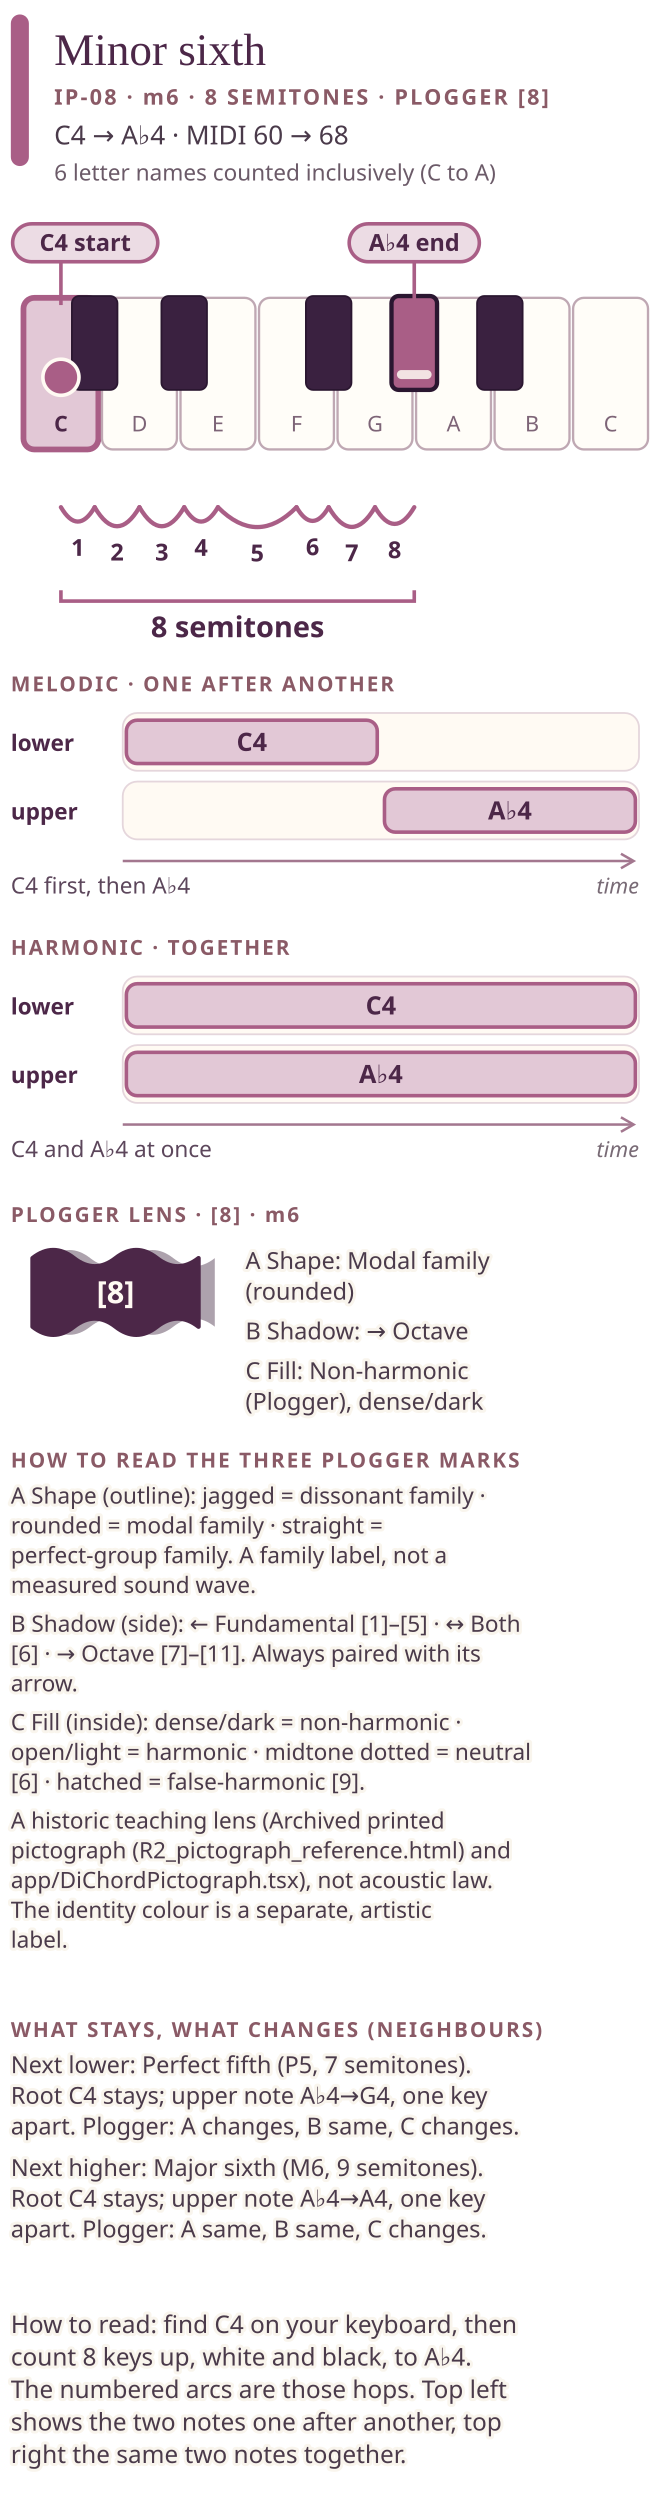
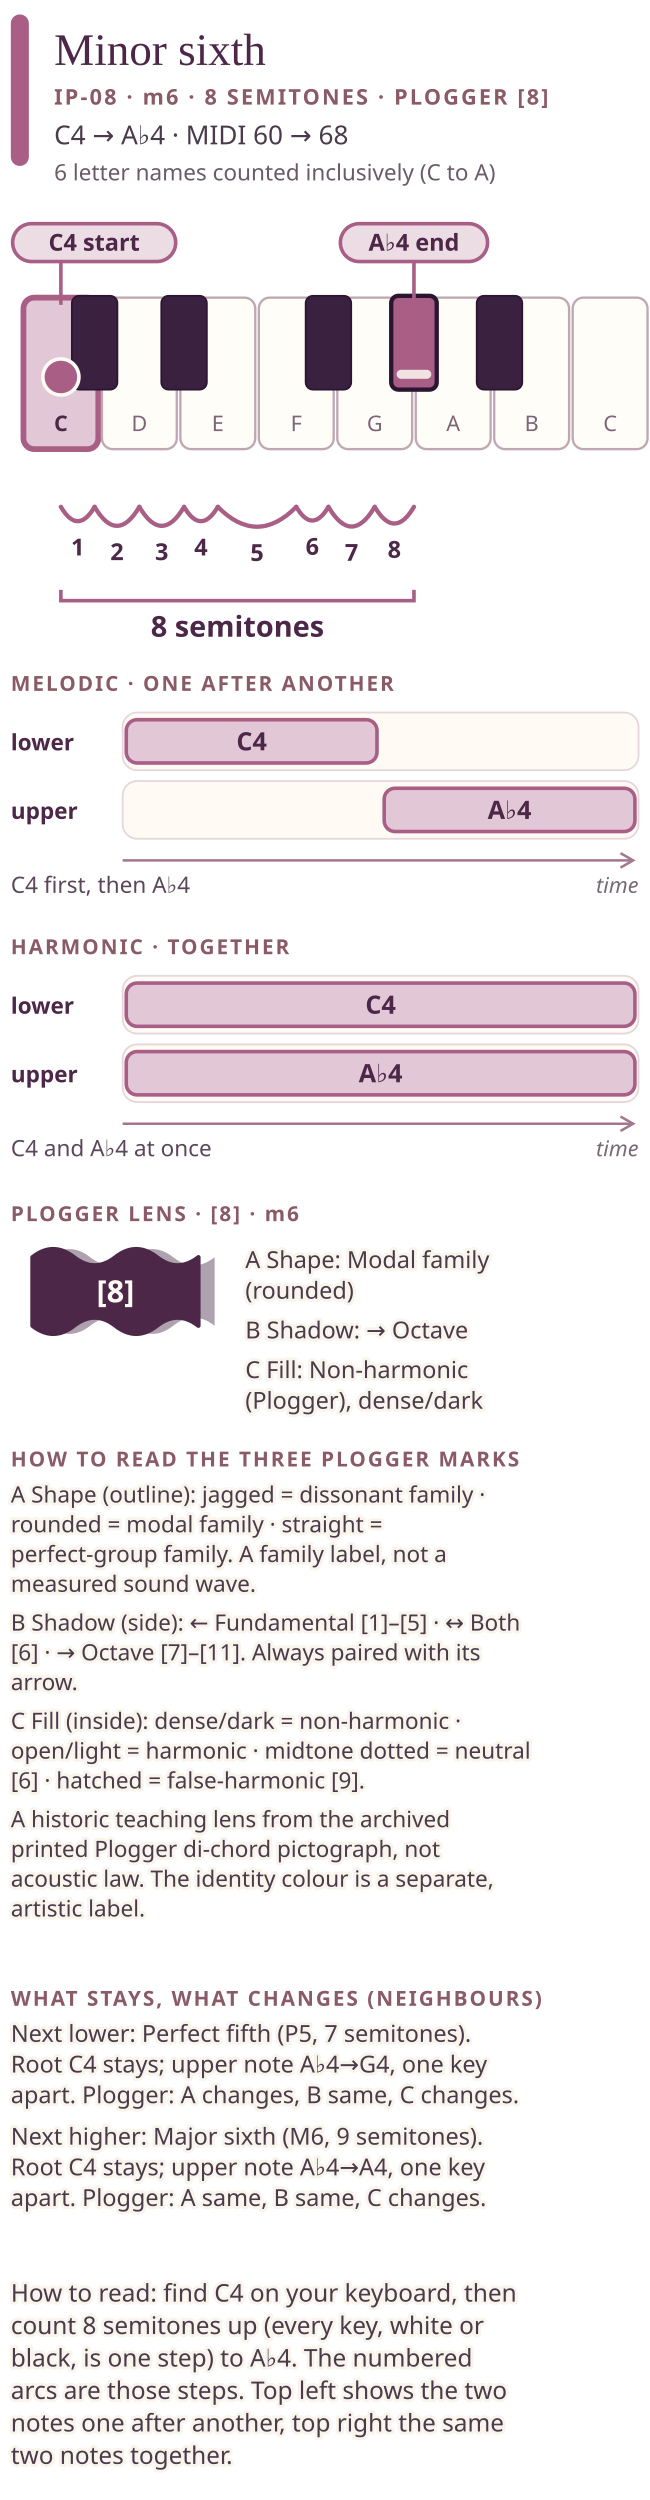
- <svg xmlns="http://www.w3.org/2000/svg" viewBox="0 0 360 1385" width="360" height="1385" role="img" aria-labelledby="IPF-sheet-08-narrow-t IPF-sheet-08-narrow-d">
+ <svg xmlns="http://www.w3.org/2000/svg" viewBox="0 0 360 1386" width="360" height="1386" role="img" aria-labelledby="IPF-sheet-08-narrow-t IPF-sheet-08-narrow-d">
  <defs>
    <linearGradient id="IPFsheet08narrow-w" x1="0" y1="0" x2="0" y2="1">
      <stop offset="0" stop-color="#fffdf8" />
      <stop offset=".78" stop-color="#f7efe2" />
      <stop offset="1" stop-color="#eadfcd" />
    </linearGradient>
    <linearGradient id="IPFsheet08narrow-b" x1="0" y1="0" x2="0" y2="1">
      <stop offset="0" stop-color="#4a2a4d" />
      <stop offset=".85" stop-color="#2a1630" />
      <stop offset="1" stop-color="#3a2140" />
    </linearGradient>
    <radialGradient id="IPFsheet08narrow-home" cx=".5" cy=".82" r=".75">
      <stop offset="0" stop-color="#ffd98a" />
      <stop offset=".55" stop-color="#f6b94f" />
      <stop offset="1" stop-color="#f3a53a" stop-opacity=".92" />
    </radialGradient>
    <radialGradient id="IPFsheet08narrow-lower" cx=".5" cy=".82" r=".75">
      <stop offset="0" stop-color="#ffe0a6" />
      <stop offset="1" stop-color="#f3b25a" />
    </radialGradient>
    <radialGradient id="IPFsheet08narrow-upper" cx=".5" cy=".82" r=".75">
      <stop offset="0" stop-color="#bfe7e2" />
      <stop offset="1" stop-color="#8fcdc6" />
    </radialGradient>
    <linearGradient id="IPFsheet08narrow-shared" x1="0" y1="0" x2="1" y2="0">
      <stop offset="0" stop-color="#f6c46a" />
      <stop offset=".5" stop-color="#efe6c4" />
      <stop offset="1" stop-color="#8fcdc6" />
    </linearGradient>
    <filter id="IPFsheet08narrow-glow" x="-40%" y="-20%" width="180%" height="150%">
      <feGaussianBlur stdDeviation="9" />
    </filter>
  </defs>
  <g transform="translate(6 4)">
    <g transform="translate(0 0)">
      <rect x="0" y="4" width="10" height="84" rx="5" fill="#A95E86" />
      <text x="24" y="32" font-family="Georgia, 'Times New Roman', serif" font-size="25" font-weight="400" text-anchor="start" fill="#4C2748">Minor sixth</text>
      <text x="24" y="54" font-family="ui-sans-serif, system-ui, 'Segoe UI', sans-serif" font-size="12" font-weight="700" text-anchor="start" fill="#8a5a66" letter-spacing="1.2">IP-08 · m6 · 8 SEMITONES · PLOGGER [8]</text>
      <text x="24" y="76" font-family="ui-sans-serif, system-ui, 'Segoe UI', sans-serif" font-size="14.5" font-weight="400" text-anchor="start" fill="#4a3a4a">C4 → A♭4 · MIDI 60 → 68</text>
      <text x="24" y="96" font-family="ui-sans-serif, system-ui, 'Segoe UI', sans-serif" font-size="12.5" font-weight="400" text-anchor="start" fill="#6b5a68">6 letter names counted inclusively (C to A)</text>
    </g>
    <g transform="translate(0 116)">
      <rect x="7" y="45" width="41.5" height="84" rx="6" fill="#e2c8d6" stroke="#A95E86" stroke-width="3.2" />
      <text x="27.75" y="119" font-family="ui-sans-serif, system-ui, 'Segoe UI', sans-serif" font-size="12" font-weight="700" text-anchor="middle" fill="#4C2748">C</text>
      <rect x="50.5" y="45" width="41.5" height="84" rx="6" fill="#fffdf8" stroke="#bfa8b3" stroke-width="1.3" />
      <text x="71.25" y="119" font-family="ui-sans-serif, system-ui, 'Segoe UI', sans-serif" font-size="12" font-weight="500" text-anchor="middle" fill="#7d6477">D</text>
      <rect x="94" y="45" width="41.5" height="84" rx="6" fill="#fffdf8" stroke="#bfa8b3" stroke-width="1.3" />
      <text x="114.75" y="119" font-family="ui-sans-serif, system-ui, 'Segoe UI', sans-serif" font-size="12" font-weight="500" text-anchor="middle" fill="#7d6477">E</text>
      <rect x="137.5" y="45" width="41.5" height="84" rx="6" fill="#fffdf8" stroke="#bfa8b3" stroke-width="1.3" />
      <text x="158.25" y="119" font-family="ui-sans-serif, system-ui, 'Segoe UI', sans-serif" font-size="12" font-weight="500" text-anchor="middle" fill="#7d6477">F</text>
      <rect x="181" y="45" width="41.5" height="84" rx="6" fill="#fffdf8" stroke="#bfa8b3" stroke-width="1.3" />
      <text x="201.75" y="119" font-family="ui-sans-serif, system-ui, 'Segoe UI', sans-serif" font-size="12" font-weight="500" text-anchor="middle" fill="#7d6477">G</text>
      <rect x="224.5" y="45" width="41.5" height="84" rx="6" fill="#fffdf8" stroke="#bfa8b3" stroke-width="1.3" />
      <text x="245.25" y="119" font-family="ui-sans-serif, system-ui, 'Segoe UI', sans-serif" font-size="12" font-weight="500" text-anchor="middle" fill="#7d6477">A</text>
      <rect x="268" y="45" width="41.5" height="84" rx="6" fill="#fffdf8" stroke="#bfa8b3" stroke-width="1.3" />
      <text x="288.75" y="119" font-family="ui-sans-serif, system-ui, 'Segoe UI', sans-serif" font-size="12" font-weight="500" text-anchor="middle" fill="#7d6477">B</text>
      <rect x="311.5" y="45" width="41.5" height="84" rx="6" fill="#fffdf8" stroke="#bfa8b3" stroke-width="1.3" />
      <text x="332.25" y="119" font-family="ui-sans-serif, system-ui, 'Segoe UI', sans-serif" font-size="12" font-weight="500" text-anchor="middle" fill="#7d6477">C</text>
      <rect x="33.84" y="44" width="25.23" height="52" rx="4" fill="#3a2140" stroke="#2a1630" stroke-width="1" />
      <rect x="83.43" y="44" width="25.23" height="52" rx="4" fill="#3a2140" stroke="#2a1630" stroke-width="1" />
      <rect x="163.47" y="44" width="25.23" height="52" rx="4" fill="#3a2140" stroke="#2a1630" stroke-width="1" />
      <rect x="210.885" y="44" width="25.23" height="52" rx="4" fill="#A95E86" stroke="#2a1630" stroke-width="2.4" />
      <rect x="213.885" y="85" width="19.23" height="5" rx="2.5" fill="#fffaf3" opacity=".85" />
      <rect x="258.3" y="44" width="25.23" height="52" rx="4" fill="#3a2140" stroke="#2a1630" stroke-width="1" />
      <circle cx="27.75" cy="89" r="10" fill="#A95E86" stroke="#fffaf3" stroke-width="2" />
      <path d="M27.75 25 V49" stroke="#A95E86" stroke-width="2" />
-       <rect x="1" y="4" width="80.4" height="21" rx="10.5" fill="#ecdce4" stroke="#A95E86" stroke-width="2" />
-       <text x="41.2" y="19" font-family="ui-sans-serif, system-ui, 'Segoe UI', sans-serif" font-size="13" font-weight="700" text-anchor="middle" fill="#4C2748">C4 start</text>
+       <rect x="1" y="4" width="90.4" height="21" rx="10.5" fill="#ecdce4" stroke="#A95E86" stroke-width="2" />
+       <text x="46.2" y="19" font-family="ui-sans-serif, system-ui, 'Segoe UI', sans-serif" font-size="13" font-weight="700" text-anchor="middle" fill="#4C2748">C4 start</text>
      <path d="M223.5 25 V47" stroke="#A95E86" stroke-width="2" />
-       <rect x="187.45" y="4" width="72.1" height="21" rx="10.5" fill="#ecdce4" stroke="#A95E86" stroke-width="2" />
+       <rect x="182.7" y="4" width="81.6" height="21" rx="10.5" fill="#ecdce4" stroke="#A95E86" stroke-width="2" />
      <text x="223.5" y="19" font-family="ui-sans-serif, system-ui, 'Segoe UI', sans-serif" font-size="13" font-weight="700" text-anchor="middle" fill="#4C2748">A♭4 end</text>
    </g>
    <g transform="translate(0 269)">
      <path d="M27.75 8 q9.352 15.899 18.705 0" fill="none" stroke="#A95E86" stroke-width="2.4" stroke-linecap="round" />
      <text x="37.102" y="34.95" font-family="ui-sans-serif, system-ui, 'Segoe UI', sans-serif" font-size="13" font-weight="700" text-anchor="middle" fill="#4C2748">1</text>
      <path d="M46.455 8 q12.398 21.076 24.795 0" fill="none" stroke="#A95E86" stroke-width="2.4" stroke-linecap="round" />
      <text x="58.852" y="37.538" font-family="ui-sans-serif, system-ui, 'Segoe UI', sans-serif" font-size="13" font-weight="700" text-anchor="middle" fill="#4C2748">2</text>
      <path d="M71.25 8 q12.397 21.076 24.795 0" fill="none" stroke="#A95E86" stroke-width="2.4" stroke-linecap="round" />
      <text x="83.647" y="37.538" font-family="ui-sans-serif, system-ui, 'Segoe UI', sans-serif" font-size="13" font-weight="700" text-anchor="middle" fill="#4C2748">3</text>
      <path d="M96.045 8 q9.353 15.899 18.705 0" fill="none" stroke="#A95E86" stroke-width="2.4" stroke-linecap="round" />
      <text x="105.397" y="34.95" font-family="ui-sans-serif, system-ui, 'Segoe UI', sans-serif" font-size="13" font-weight="700" text-anchor="middle" fill="#4C2748">4</text>
      <path d="M114.75 8 q21.75 22 43.5 0" fill="none" stroke="#A95E86" stroke-width="2.4" stroke-linecap="round" />
      <text x="136.5" y="38" font-family="ui-sans-serif, system-ui, 'Segoe UI', sans-serif" font-size="13" font-weight="700" text-anchor="middle" fill="#4C2748">5</text>
      <path d="M158.25 8 q8.918 15.16 17.835 0" fill="none" stroke="#A95E86" stroke-width="2.4" stroke-linecap="round" />
      <text x="167.168" y="34.58" font-family="ui-sans-serif, system-ui, 'Segoe UI', sans-serif" font-size="13" font-weight="700" text-anchor="middle" fill="#4C2748">6</text>
      <path d="M176.085 8 q12.832 21.815 25.665 0" fill="none" stroke="#A95E86" stroke-width="2.4" stroke-linecap="round" />
      <text x="188.918" y="37.908" font-family="ui-sans-serif, system-ui, 'Segoe UI', sans-serif" font-size="13" font-weight="700" text-anchor="middle" fill="#4C2748">7</text>
      <path d="M201.75 8 q10.875 18.488 21.75 0" fill="none" stroke="#A95E86" stroke-width="2.4" stroke-linecap="round" />
      <text x="212.625" y="36.244" font-family="ui-sans-serif, system-ui, 'Segoe UI', sans-serif" font-size="13" font-weight="700" text-anchor="middle" fill="#4C2748">8</text>
      <path d="M27.75 54 V60 H223.5 V54" fill="none" stroke="#A95E86" stroke-width="2" />
      <text x="125.625" y="80" font-family="ui-sans-serif, system-ui, 'Segoe UI', sans-serif" font-size="16" font-weight="700" text-anchor="middle" fill="#4C2748">8 semitones</text>
    </g>
    <g transform="translate(0 367)">
      <g transform="translate(0 0)">
        <text x="0" y="12" font-family="ui-sans-serif, system-ui, 'Segoe UI', sans-serif" font-size="11.5" font-weight="700" text-anchor="start" fill="#8a5a66" letter-spacing="1.1">MELODIC · ONE AFTER ANOTHER</text>
        <text x="0" y="45" font-family="ui-sans-serif, system-ui, 'Segoe UI', sans-serif" font-size="12.5" font-weight="600" text-anchor="start" fill="#4C2748">lower</text>
        <rect x="62" y="24" width="286" height="32" rx="8" fill="#fffaf3" stroke="#e5d6dc" />
        <rect x="64" y="28" width="139" height="24" rx="6" fill="#e2c8d6" stroke="#A95E86" stroke-width="2" />
        <text x="133.5" y="45" font-family="ui-sans-serif, system-ui, 'Segoe UI', sans-serif" font-size="14" font-weight="700" text-anchor="middle" fill="#4C2748">C4</text>
        <text x="0" y="83" font-family="ui-sans-serif, system-ui, 'Segoe UI', sans-serif" font-size="12.5" font-weight="600" text-anchor="start" fill="#4C2748">upper</text>
        <rect x="62" y="62" width="286" height="32" rx="8" fill="#fffaf3" stroke="#e5d6dc" />
        <rect x="207" y="66" width="139" height="24" rx="6" fill="#e2c8d6" stroke="#A95E86" stroke-width="2" />
        <text x="276.5" y="83" font-family="ui-sans-serif, system-ui, 'Segoe UI', sans-serif" font-size="14" font-weight="700" text-anchor="middle" fill="#4C2748">A♭4</text>
        <path d="M62 106 H344" stroke="#a3778f" stroke-width="1.4" />
        <path d="M338 102 l7 4 l-7 4" fill="none" stroke="#a3778f" stroke-width="1.4" />
        <text x="348" y="124" font-family="ui-sans-serif, system-ui, 'Segoe UI', sans-serif" font-size="12" font-weight="400" text-anchor="end" fill="#786a75" font-style="italic">time</text>
        <text x="0" y="124" font-family="ui-sans-serif, system-ui, 'Segoe UI', sans-serif" font-size="12.5" font-weight="400" text-anchor="start" fill="#5c465b">C4 first, then A♭4</text>
      </g>
      <g transform="translate(0 146)">
        <text x="0" y="12" font-family="ui-sans-serif, system-ui, 'Segoe UI', sans-serif" font-size="11.5" font-weight="700" text-anchor="start" fill="#8a5a66" letter-spacing="1.1">HARMONIC · TOGETHER</text>
        <text x="0" y="45" font-family="ui-sans-serif, system-ui, 'Segoe UI', sans-serif" font-size="12.5" font-weight="600" text-anchor="start" fill="#4C2748">lower</text>
        <rect x="62" y="24" width="286" height="32" rx="8" fill="#fffaf3" stroke="#e5d6dc" />
        <rect x="64" y="28" width="282" height="24" rx="6" fill="#e2c8d6" stroke="#A95E86" stroke-width="2" />
        <text x="205" y="45" font-family="ui-sans-serif, system-ui, 'Segoe UI', sans-serif" font-size="14" font-weight="700" text-anchor="middle" fill="#4C2748">C4</text>
        <text x="0" y="83" font-family="ui-sans-serif, system-ui, 'Segoe UI', sans-serif" font-size="12.5" font-weight="600" text-anchor="start" fill="#4C2748">upper</text>
        <rect x="62" y="62" width="286" height="32" rx="8" fill="#fffaf3" stroke="#e5d6dc" />
        <rect x="64" y="66" width="282" height="24" rx="6" fill="#e2c8d6" stroke="#A95E86" stroke-width="2" />
        <text x="205" y="83" font-family="ui-sans-serif, system-ui, 'Segoe UI', sans-serif" font-size="14" font-weight="700" text-anchor="middle" fill="#4C2748">A♭4</text>
        <path d="M62 106 H344" stroke="#a3778f" stroke-width="1.4" />
        <path d="M338 102 l7 4 l-7 4" fill="none" stroke="#a3778f" stroke-width="1.4" />
        <text x="348" y="124" font-family="ui-sans-serif, system-ui, 'Segoe UI', sans-serif" font-size="12" font-weight="400" text-anchor="end" fill="#786a75" font-style="italic">time</text>
        <text x="0" y="124" font-family="ui-sans-serif, system-ui, 'Segoe UI', sans-serif" font-size="12.5" font-weight="400" text-anchor="start" fill="#5c465b">C4 and A♭4 at once</text>
      </g>
    </g>
    <g transform="translate(0 661)">
      <g transform="translate(0 0)">
        <text x="0" y="12" font-family="ui-sans-serif, system-ui, 'Segoe UI', sans-serif" font-size="11.5" font-weight="700" text-anchor="start" fill="#8a5a66" letter-spacing="1.1">PLOGGER LENS · [8] · m6</text>
        <g transform="translate(0 22) scale(1)">
          <path d="M0 10 Q11.5 1 23 10 Q34.5 19 46 10 Q57.5 1 69 10 Q80.5 19 92 10 L92 48 Q80.5 39 69 48 Q57.5 57 46 48 Q34.5 39 23 48 Q11.5 57 0 48 Z" transform="translate(21 0)" fill="#5c465b" opacity=".5" />
          <g transform="translate(12 0)">
            <defs>
              <clipPath id="IPFsheet08narrow-cl8">
                <path d="M0 10 Q11.5 1 23 10 Q34.5 19 46 10 Q57.5 1 69 10 Q80.5 19 92 10 L92 48 Q80.5 39 69 48 Q57.5 57 46 48 Q34.5 39 23 48 Q11.5 57 0 48 Z" />
              </clipPath>
            </defs>
            <path d="M0 10 Q11.5 1 23 10 Q34.5 19 46 10 Q57.5 1 69 10 Q80.5 19 92 10 L92 48 Q80.5 39 69 48 Q57.5 57 46 48 Q34.5 39 23 48 Q11.5 57 0 48 Z" fill="#4C2748" />
            <path d="M0 10 Q11.5 1 23 10 Q34.5 19 46 10 Q57.5 1 69 10 Q80.5 19 92 10 L92 48 Q80.5 39 69 48 Q57.5 57 46 48 Q34.5 39 23 48 Q11.5 57 0 48 Z" fill="none" stroke="#4C2748" stroke-width="2.4" stroke-linejoin="round" />
            <text x="46" y="35" font-family="ui-sans-serif, system-ui, 'Segoe UI', sans-serif" font-size="17" font-weight="700" text-anchor="middle" fill="#fffaf3">[8]</text>
          </g>
        </g>
        <text x="130" y="38" font-family="ui-sans-serif, system-ui, 'Segoe UI', sans-serif" font-size="13" font-weight="400" text-anchor="start" fill="#4a3a4a" stroke="#f9f5ed" stroke-width="3.4" stroke-linejoin="round" paint-order="stroke fill">A Shape: Modal family</text>
        <text x="130" y="55" font-family="ui-sans-serif, system-ui, 'Segoe UI', sans-serif" font-size="13" font-weight="400" text-anchor="start" fill="#4a3a4a" stroke="#f9f5ed" stroke-width="3.4" stroke-linejoin="round" paint-order="stroke fill">(rounded)</text>
        <text x="130" y="77" font-family="ui-sans-serif, system-ui, 'Segoe UI', sans-serif" font-size="13" font-weight="400" text-anchor="start" fill="#4a3a4a" stroke="#f9f5ed" stroke-width="3.4" stroke-linejoin="round" paint-order="stroke fill">B Shadow: → Octave</text>
        <text x="130" y="99" font-family="ui-sans-serif, system-ui, 'Segoe UI', sans-serif" font-size="13" font-weight="400" text-anchor="start" fill="#4a3a4a" stroke="#f9f5ed" stroke-width="3.4" stroke-linejoin="round" paint-order="stroke fill">C Fill: Non-harmonic</text>
        <text x="130" y="116" font-family="ui-sans-serif, system-ui, 'Segoe UI', sans-serif" font-size="13" font-weight="400" text-anchor="start" fill="#4a3a4a" stroke="#f9f5ed" stroke-width="3.4" stroke-linejoin="round" paint-order="stroke fill">(Plogger), dense/dark</text>
      </g>
      <g transform="translate(0 136)">
        <text x="0" y="12" font-family="ui-sans-serif, system-ui, 'Segoe UI', sans-serif" font-size="11.5" font-weight="700" text-anchor="start" fill="#8a5a66" letter-spacing="1.1">HOW TO READ THE THREE PLOGGER MARKS</text>
        <text x="0" y="32" font-family="ui-sans-serif, system-ui, 'Segoe UI', sans-serif" font-size="12.5" font-weight="400" text-anchor="start" fill="#4a3a4a" stroke="#f9f5ed" stroke-width="3.4" stroke-linejoin="round" paint-order="stroke fill">A Shape (outline): jagged = dissonant family ·</text>
        <text x="0" y="48.5" font-family="ui-sans-serif, system-ui, 'Segoe UI', sans-serif" font-size="12.5" font-weight="400" text-anchor="start" fill="#4a3a4a" stroke="#f9f5ed" stroke-width="3.4" stroke-linejoin="round" paint-order="stroke fill">rounded = modal family · straight =</text>
        <text x="0" y="65" font-family="ui-sans-serif, system-ui, 'Segoe UI', sans-serif" font-size="12.5" font-weight="400" text-anchor="start" fill="#4a3a4a" stroke="#f9f5ed" stroke-width="3.4" stroke-linejoin="round" paint-order="stroke fill">perfect-group family. A family label, not a</text>
        <text x="0" y="81.5" font-family="ui-sans-serif, system-ui, 'Segoe UI', sans-serif" font-size="12.5" font-weight="400" text-anchor="start" fill="#4a3a4a" stroke="#f9f5ed" stroke-width="3.4" stroke-linejoin="round" paint-order="stroke fill">measured sound wave.</text>
        <text x="0" y="103" font-family="ui-sans-serif, system-ui, 'Segoe UI', sans-serif" font-size="12.5" font-weight="400" text-anchor="start" fill="#4a3a4a" stroke="#f9f5ed" stroke-width="3.4" stroke-linejoin="round" paint-order="stroke fill">B Shadow (side): ← Fundamental [1]–[5] · ↔ Both</text>
        <text x="0" y="119.5" font-family="ui-sans-serif, system-ui, 'Segoe UI', sans-serif" font-size="12.5" font-weight="400" text-anchor="start" fill="#4a3a4a" stroke="#f9f5ed" stroke-width="3.4" stroke-linejoin="round" paint-order="stroke fill">[6] · → Octave [7]–[11]. Always paired with its</text>
        <text x="0" y="136" font-family="ui-sans-serif, system-ui, 'Segoe UI', sans-serif" font-size="12.5" font-weight="400" text-anchor="start" fill="#4a3a4a" stroke="#f9f5ed" stroke-width="3.4" stroke-linejoin="round" paint-order="stroke fill">arrow.</text>
        <text x="0" y="157.5" font-family="ui-sans-serif, system-ui, 'Segoe UI', sans-serif" font-size="12.5" font-weight="400" text-anchor="start" fill="#4a3a4a" stroke="#f9f5ed" stroke-width="3.4" stroke-linejoin="round" paint-order="stroke fill">C Fill (inside): dense/dark = non-harmonic ·</text>
        <text x="0" y="174" font-family="ui-sans-serif, system-ui, 'Segoe UI', sans-serif" font-size="12.5" font-weight="400" text-anchor="start" fill="#4a3a4a" stroke="#f9f5ed" stroke-width="3.4" stroke-linejoin="round" paint-order="stroke fill">open/light = harmonic · midtone dotted = neutral</text>
        <text x="0" y="190.5" font-family="ui-sans-serif, system-ui, 'Segoe UI', sans-serif" font-size="12.5" font-weight="400" text-anchor="start" fill="#4a3a4a" stroke="#f9f5ed" stroke-width="3.4" stroke-linejoin="round" paint-order="stroke fill">[6] · hatched = false-harmonic [9].</text>
-         <text x="0" y="212" font-family="ui-sans-serif, system-ui, 'Segoe UI', sans-serif" font-size="12.5" font-weight="400" text-anchor="start" fill="#4a3a4a" stroke="#f9f5ed" stroke-width="3.4" stroke-linejoin="round" paint-order="stroke fill">A historic teaching lens (Archived printed</text>
-         <text x="0" y="228.5" font-family="ui-sans-serif, system-ui, 'Segoe UI', sans-serif" font-size="12.5" font-weight="400" text-anchor="start" fill="#4a3a4a" stroke="#f9f5ed" stroke-width="3.4" stroke-linejoin="round" paint-order="stroke fill">pictograph (R2_pictograph_reference.html) and</text>
-         <text x="0" y="245" font-family="ui-sans-serif, system-ui, 'Segoe UI', sans-serif" font-size="12.5" font-weight="400" text-anchor="start" fill="#4a3a4a" stroke="#f9f5ed" stroke-width="3.4" stroke-linejoin="round" paint-order="stroke fill">app/DiChordPictograph.tsx), not acoustic law.</text>
-         <text x="0" y="261.5" font-family="ui-sans-serif, system-ui, 'Segoe UI', sans-serif" font-size="12.5" font-weight="400" text-anchor="start" fill="#4a3a4a" stroke="#f9f5ed" stroke-width="3.4" stroke-linejoin="round" paint-order="stroke fill">The identity colour is a separate, artistic</text>
-         <text x="0" y="278" font-family="ui-sans-serif, system-ui, 'Segoe UI', sans-serif" font-size="12.5" font-weight="400" text-anchor="start" fill="#4a3a4a" stroke="#f9f5ed" stroke-width="3.4" stroke-linejoin="round" paint-order="stroke fill">label.</text>
+         <text x="0" y="212" font-family="ui-sans-serif, system-ui, 'Segoe UI', sans-serif" font-size="12.5" font-weight="400" text-anchor="start" fill="#4a3a4a" stroke="#f9f5ed" stroke-width="3.4" stroke-linejoin="round" paint-order="stroke fill">A historic teaching lens from the archived</text>
+         <text x="0" y="228.5" font-family="ui-sans-serif, system-ui, 'Segoe UI', sans-serif" font-size="12.5" font-weight="400" text-anchor="start" fill="#4a3a4a" stroke="#f9f5ed" stroke-width="3.4" stroke-linejoin="round" paint-order="stroke fill">printed Plogger di-chord pictograph, not</text>
+         <text x="0" y="245" font-family="ui-sans-serif, system-ui, 'Segoe UI', sans-serif" font-size="12.5" font-weight="400" text-anchor="start" fill="#4a3a4a" stroke="#f9f5ed" stroke-width="3.4" stroke-linejoin="round" paint-order="stroke fill">acoustic law. The identity colour is a separate,</text>
+         <text x="0" y="261.5" font-family="ui-sans-serif, system-ui, 'Segoe UI', sans-serif" font-size="12.5" font-weight="400" text-anchor="start" fill="#4a3a4a" stroke="#f9f5ed" stroke-width="3.4" stroke-linejoin="round" paint-order="stroke fill">artistic label.</text>
      </g>
    </g>
-     <g transform="translate(0 1112.5)">
+     <g transform="translate(0 1096)">
      <text x="0" y="12" font-family="ui-sans-serif, system-ui, 'Segoe UI', sans-serif" font-size="11.5" font-weight="700" text-anchor="start" fill="#8a5a66" letter-spacing="1.1">WHAT STAYS, WHAT CHANGES (NEIGHBOURS)</text>
      <text x="0" y="32" font-family="ui-sans-serif, system-ui, 'Segoe UI', sans-serif" font-size="13" font-weight="400" text-anchor="start" fill="#4a3a4a" stroke="#f9f5ed" stroke-width="3.4" stroke-linejoin="round" paint-order="stroke fill">Next lower: Perfect fifth (P5, 7 semitones).</text>
      <text x="0" y="49" font-family="ui-sans-serif, system-ui, 'Segoe UI', sans-serif" font-size="13" font-weight="400" text-anchor="start" fill="#4a3a4a" stroke="#f9f5ed" stroke-width="3.4" stroke-linejoin="round" paint-order="stroke fill">Root C4 stays; upper note A♭4→G4, one key</text>
      <text x="0" y="66" font-family="ui-sans-serif, system-ui, 'Segoe UI', sans-serif" font-size="13" font-weight="400" text-anchor="start" fill="#4a3a4a" stroke="#f9f5ed" stroke-width="3.4" stroke-linejoin="round" paint-order="stroke fill">apart. Plogger: A changes, B same, C changes.</text>
      <text x="0" y="89" font-family="ui-sans-serif, system-ui, 'Segoe UI', sans-serif" font-size="13" font-weight="400" text-anchor="start" fill="#4a3a4a" stroke="#f9f5ed" stroke-width="3.4" stroke-linejoin="round" paint-order="stroke fill">Next higher: Major sixth (M6, 9 semitones).</text>
      <text x="0" y="106" font-family="ui-sans-serif, system-ui, 'Segoe UI', sans-serif" font-size="13" font-weight="400" text-anchor="start" fill="#4a3a4a" stroke="#f9f5ed" stroke-width="3.4" stroke-linejoin="round" paint-order="stroke fill">Root C4 stays; upper note A♭4→A4, one key</text>
      <text x="0" y="123" font-family="ui-sans-serif, system-ui, 'Segoe UI', sans-serif" font-size="13" font-weight="400" text-anchor="start" fill="#4a3a4a" stroke="#f9f5ed" stroke-width="3.4" stroke-linejoin="round" paint-order="stroke fill">apart. Plogger: A same, B same, C changes.</text>
    </g>
-     <g transform="translate(0 1274.5)">
+     <g transform="translate(0 1258)">
      <text x="0" y="14" font-family="ui-sans-serif, system-ui, 'Segoe UI', sans-serif" font-size="13.5" font-weight="400" text-anchor="start" fill="#4a3a4a" stroke="#f9f5ed" stroke-width="3.4" stroke-linejoin="round" paint-order="stroke fill">How to read: find C4 on your keyboard, then</text>
-       <text x="0" y="32" font-family="ui-sans-serif, system-ui, 'Segoe UI', sans-serif" font-size="13.5" font-weight="400" text-anchor="start" fill="#4a3a4a" stroke="#f9f5ed" stroke-width="3.4" stroke-linejoin="round" paint-order="stroke fill">count 8 keys up, white and black, to A♭4.</text>
-       <text x="0" y="50" font-family="ui-sans-serif, system-ui, 'Segoe UI', sans-serif" font-size="13.5" font-weight="400" text-anchor="start" fill="#4a3a4a" stroke="#f9f5ed" stroke-width="3.4" stroke-linejoin="round" paint-order="stroke fill">The numbered arcs are those hops. Top left</text>
-       <text x="0" y="68" font-family="ui-sans-serif, system-ui, 'Segoe UI', sans-serif" font-size="13.5" font-weight="400" text-anchor="start" fill="#4a3a4a" stroke="#f9f5ed" stroke-width="3.4" stroke-linejoin="round" paint-order="stroke fill">shows the two notes one after another, top</text>
-       <text x="0" y="86" font-family="ui-sans-serif, system-ui, 'Segoe UI', sans-serif" font-size="13.5" font-weight="400" text-anchor="start" fill="#4a3a4a" stroke="#f9f5ed" stroke-width="3.4" stroke-linejoin="round" paint-order="stroke fill">right the same two notes together.</text>
+       <text x="0" y="32" font-family="ui-sans-serif, system-ui, 'Segoe UI', sans-serif" font-size="13.5" font-weight="400" text-anchor="start" fill="#4a3a4a" stroke="#f9f5ed" stroke-width="3.4" stroke-linejoin="round" paint-order="stroke fill">count 8 semitones up (every key, white or</text>
+       <text x="0" y="50" font-family="ui-sans-serif, system-ui, 'Segoe UI', sans-serif" font-size="13.5" font-weight="400" text-anchor="start" fill="#4a3a4a" stroke="#f9f5ed" stroke-width="3.4" stroke-linejoin="round" paint-order="stroke fill">black, is one step) to A♭4. The numbered</text>
+       <text x="0" y="68" font-family="ui-sans-serif, system-ui, 'Segoe UI', sans-serif" font-size="13.5" font-weight="400" text-anchor="start" fill="#4a3a4a" stroke="#f9f5ed" stroke-width="3.4" stroke-linejoin="round" paint-order="stroke fill">arcs are those steps. Top left shows the two</text>
+       <text x="0" y="86" font-family="ui-sans-serif, system-ui, 'Segoe UI', sans-serif" font-size="13.5" font-weight="400" text-anchor="start" fill="#4a3a4a" stroke="#f9f5ed" stroke-width="3.4" stroke-linejoin="round" paint-order="stroke fill">notes one after another, top right the same</text>
+       <text x="0" y="104" font-family="ui-sans-serif, system-ui, 'Segoe UI', sans-serif" font-size="13.5" font-weight="400" text-anchor="start" fill="#4a3a4a" stroke="#f9f5ed" stroke-width="3.4" stroke-linejoin="round" paint-order="stroke fill">two notes together.</text>
    </g>
  </g>
</svg>
